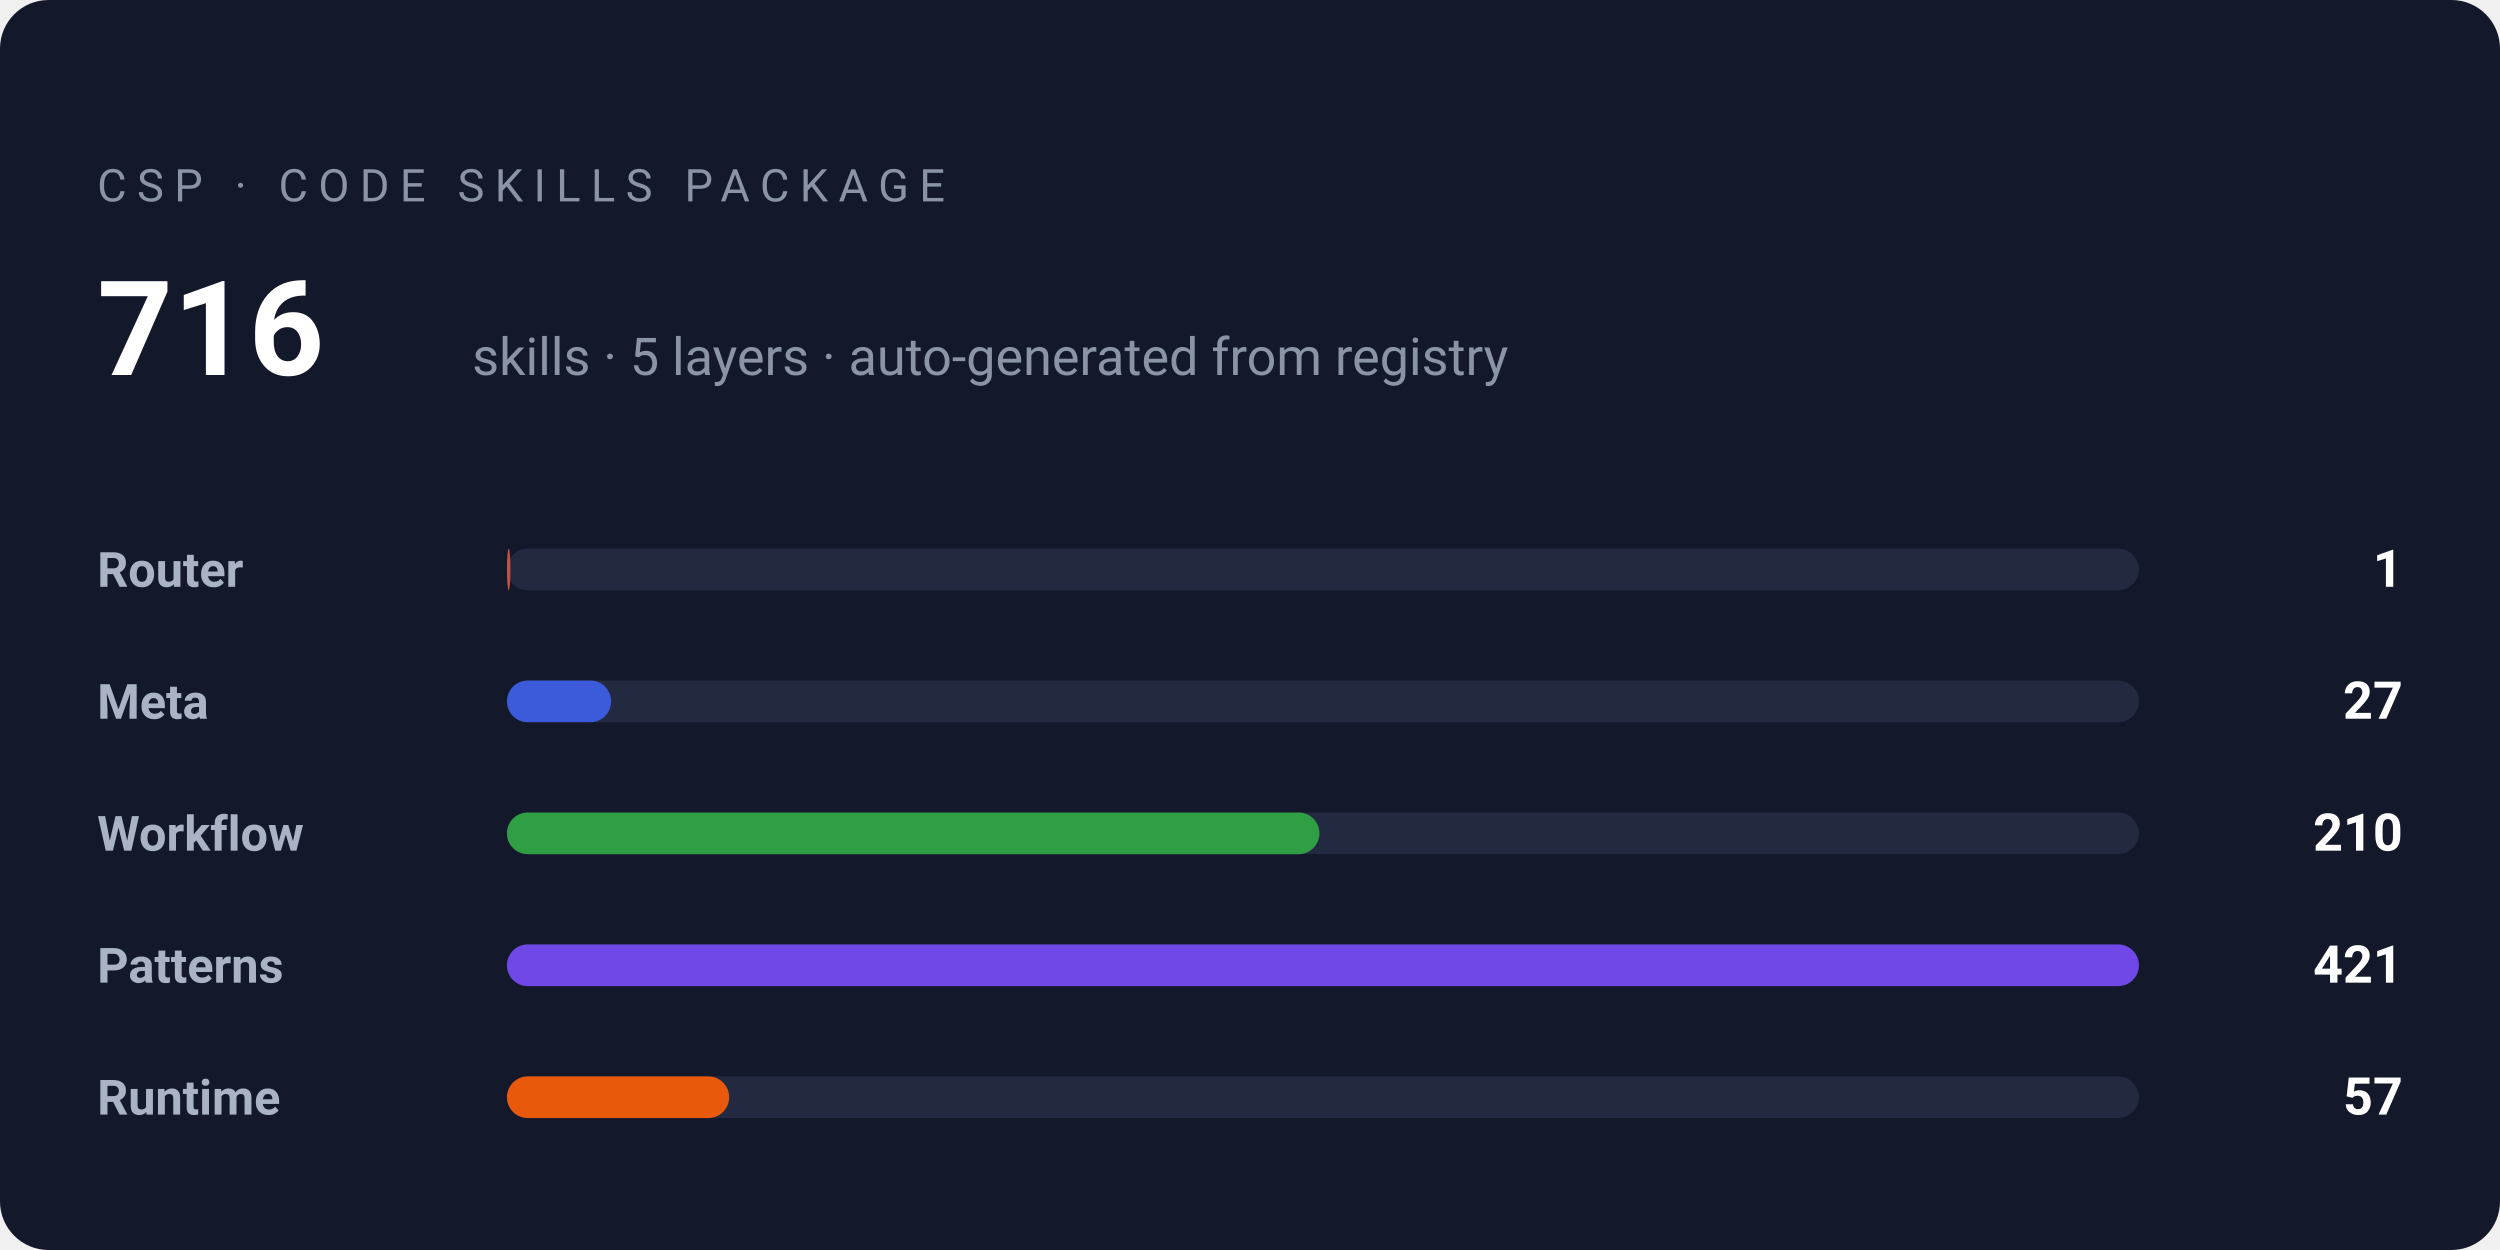
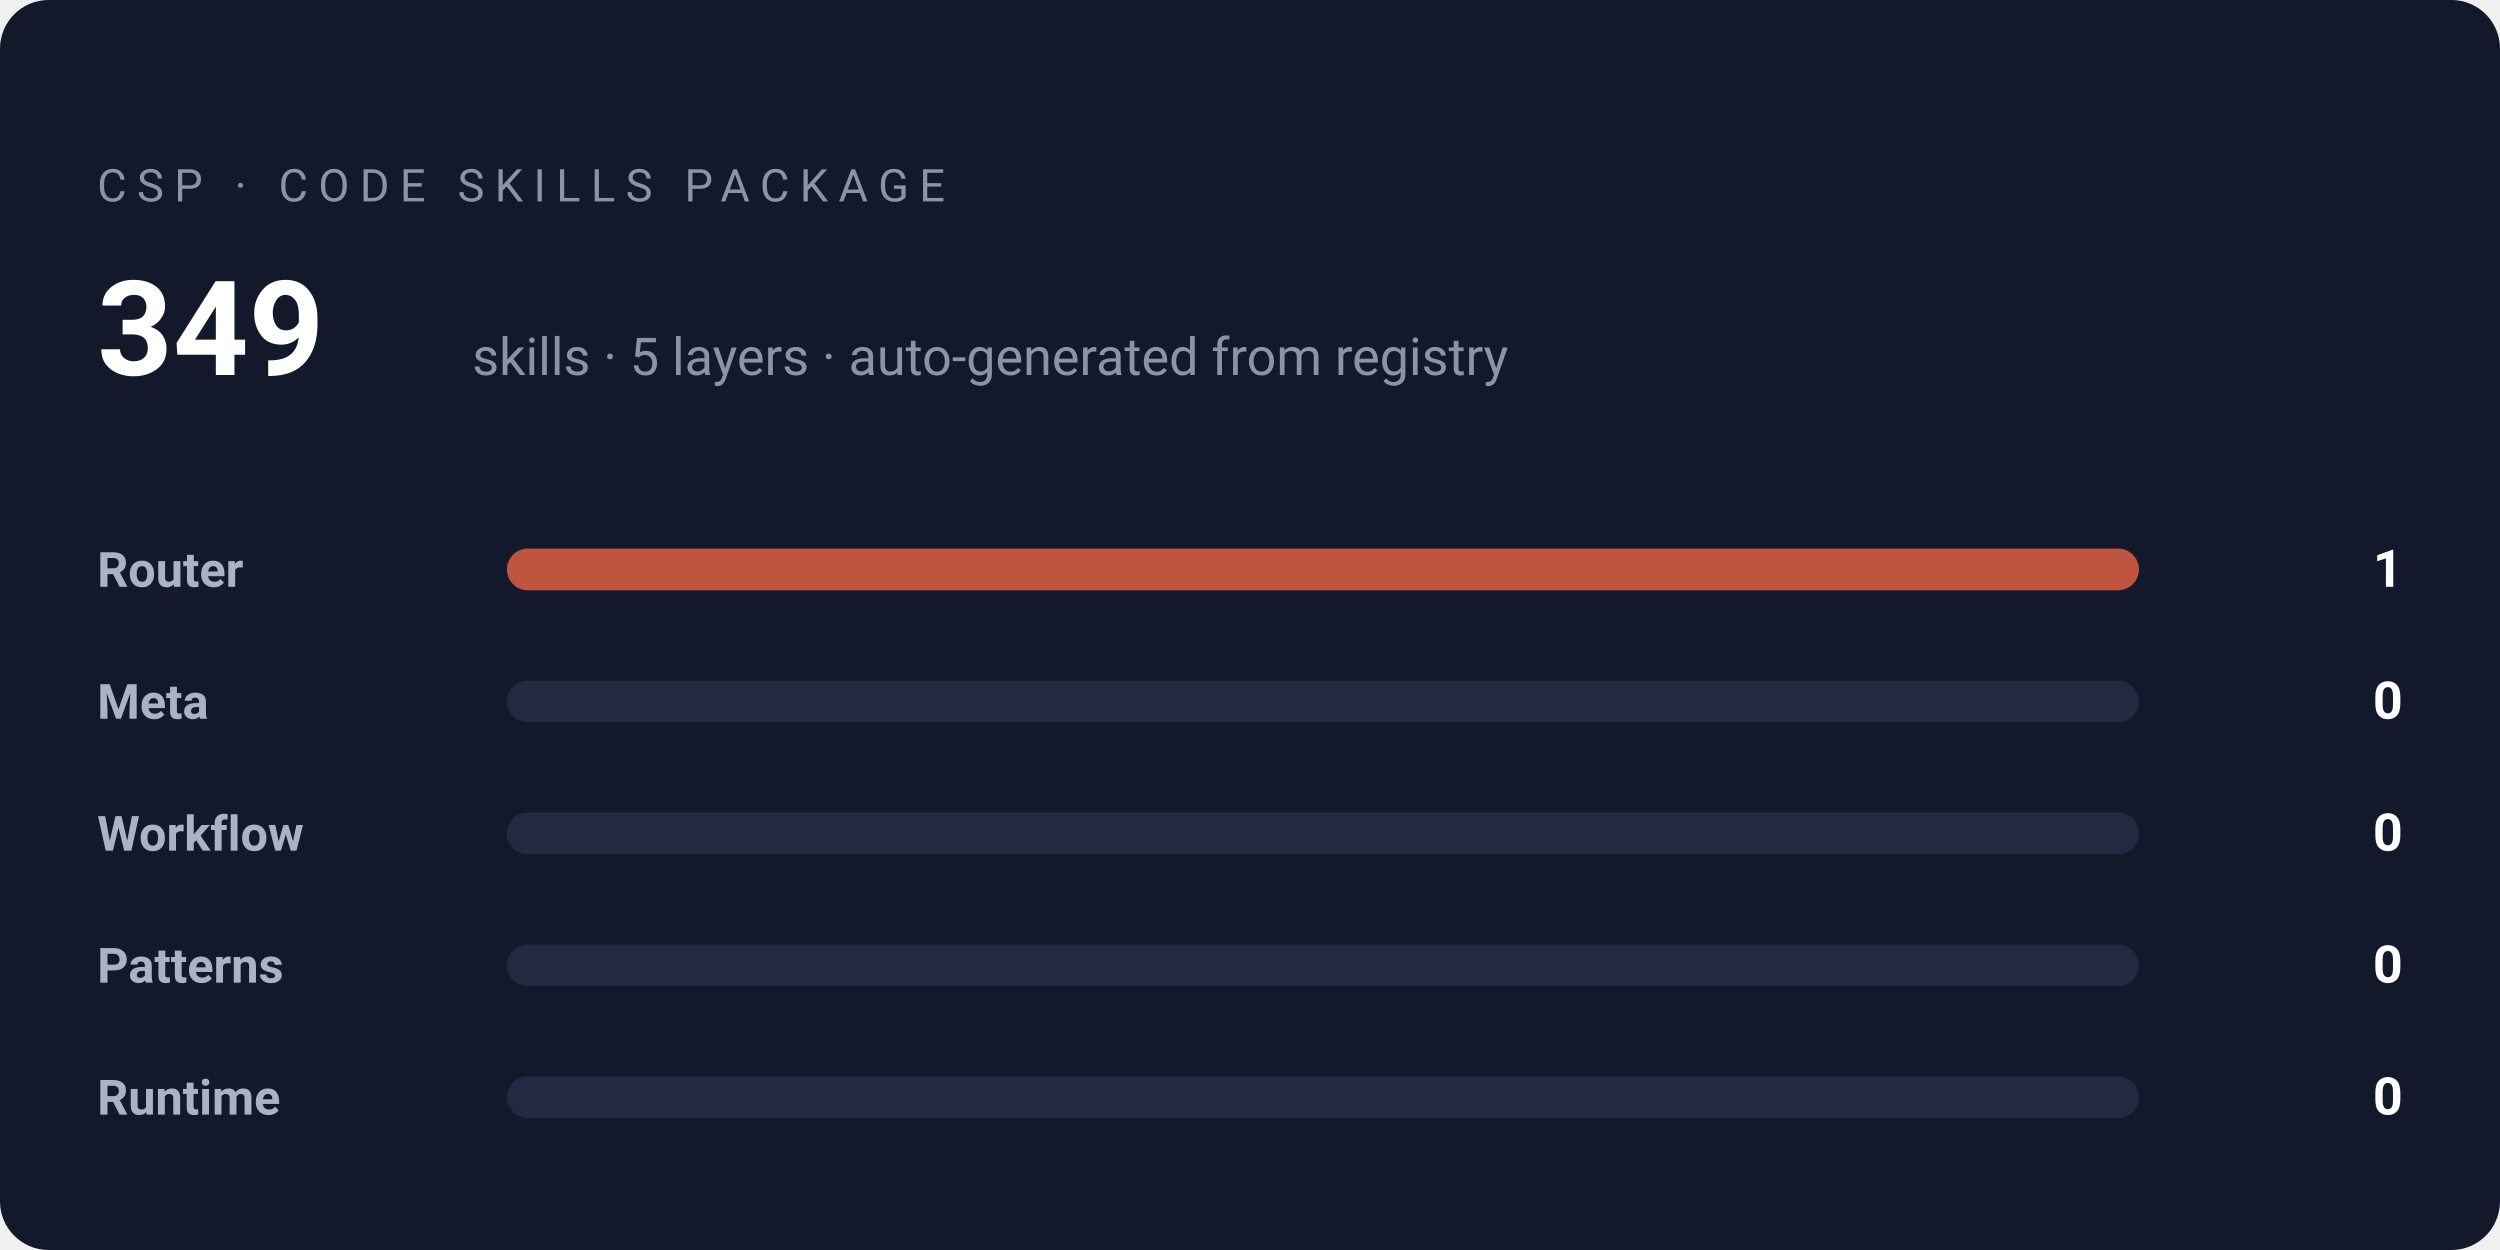
- <svg xmlns="http://www.w3.org/2000/svg" width="720" height="360" viewBox="0 0 720 360" data-total="716" font-family="system-ui,-apple-system,'Segoe UI',Roboto,Helvetica,Arial,sans-serif">
+ <svg xmlns="http://www.w3.org/2000/svg" width="720" height="360" viewBox="0 0 720 360" data-total="349" font-family="system-ui,-apple-system,'Segoe UI',Roboto,Helvetica,Arial,sans-serif">
  <rect width="720" height="360" rx="14" fill="#14182b" />
  <text x="28" y="58" fill="#8b93a7" font-size="13" letter-spacing="3">CSP · CODE SKILLS PACKAGE</text>
-   <text x="28" y="108" fill="#ffffff" font-size="38" font-weight="700">716</text>
+   <text x="28" y="108" fill="#ffffff" font-size="38" font-weight="700">349</text>
  <text x="136" y="108" fill="#8b93a7" font-size="15">skills · 5 layers · auto-generated from registry</text>
  <text x="28" y="169" fill="#aab3c5" font-size="14" font-weight="600">Router</text>
  <rect x="146" y="158" width="470" height="12" rx="6" fill="#232941" />
-   <rect x="146" y="158" width="1" height="12" rx="6" fill="#c0553f" />
+   <rect x="146" y="158" width="470" height="12" rx="6" fill="#c0553f" />
  <text x="692" y="169" fill="#ffffff" font-size="15" font-weight="700" text-anchor="end">1</text>
  <text x="28" y="207" fill="#aab3c5" font-size="14" font-weight="600">Meta</text>
  <rect x="146" y="196" width="470" height="12" rx="6" fill="#232941" />
-   <rect x="146" y="196" width="30" height="12" rx="6" fill="#3b5bdb" />
-   <text x="692" y="207" fill="#ffffff" font-size="15" font-weight="700" text-anchor="end">27</text>
+   <rect x="146" y="196" width="0" height="12" rx="6" fill="#3b5bdb" />
+   <text x="692" y="207" fill="#ffffff" font-size="15" font-weight="700" text-anchor="end">0</text>
  <text x="28" y="245" fill="#aab3c5" font-size="14" font-weight="600">Workflow</text>
  <rect x="146" y="234" width="470" height="12" rx="6" fill="#232941" />
-   <rect x="146" y="234" width="234" height="12" rx="6" fill="#2f9e44" />
-   <text x="692" y="245" fill="#ffffff" font-size="15" font-weight="700" text-anchor="end">210</text>
+   <rect x="146" y="234" width="0" height="12" rx="6" fill="#2f9e44" />
+   <text x="692" y="245" fill="#ffffff" font-size="15" font-weight="700" text-anchor="end">0</text>
  <text x="28" y="283" fill="#aab3c5" font-size="14" font-weight="600">Patterns</text>
  <rect x="146" y="272" width="470" height="12" rx="6" fill="#232941" />
-   <rect x="146" y="272" width="470" height="12" rx="6" fill="#7048e8" />
-   <text x="692" y="283" fill="#ffffff" font-size="15" font-weight="700" text-anchor="end">421</text>
+   <rect x="146" y="272" width="0" height="12" rx="6" fill="#7048e8" />
+   <text x="692" y="283" fill="#ffffff" font-size="15" font-weight="700" text-anchor="end">0</text>
  <text x="28" y="321" fill="#aab3c5" font-size="14" font-weight="600">Runtime</text>
  <rect x="146" y="310" width="470" height="12" rx="6" fill="#232941" />
-   <rect x="146" y="310" width="64" height="12" rx="6" fill="#e8590c" />
-   <text x="692" y="321" fill="#ffffff" font-size="15" font-weight="700" text-anchor="end">57</text>
+   <rect x="146" y="310" width="0" height="12" rx="6" fill="#e8590c" />
+   <text x="692" y="321" fill="#ffffff" font-size="15" font-weight="700" text-anchor="end">0</text>
</svg>
